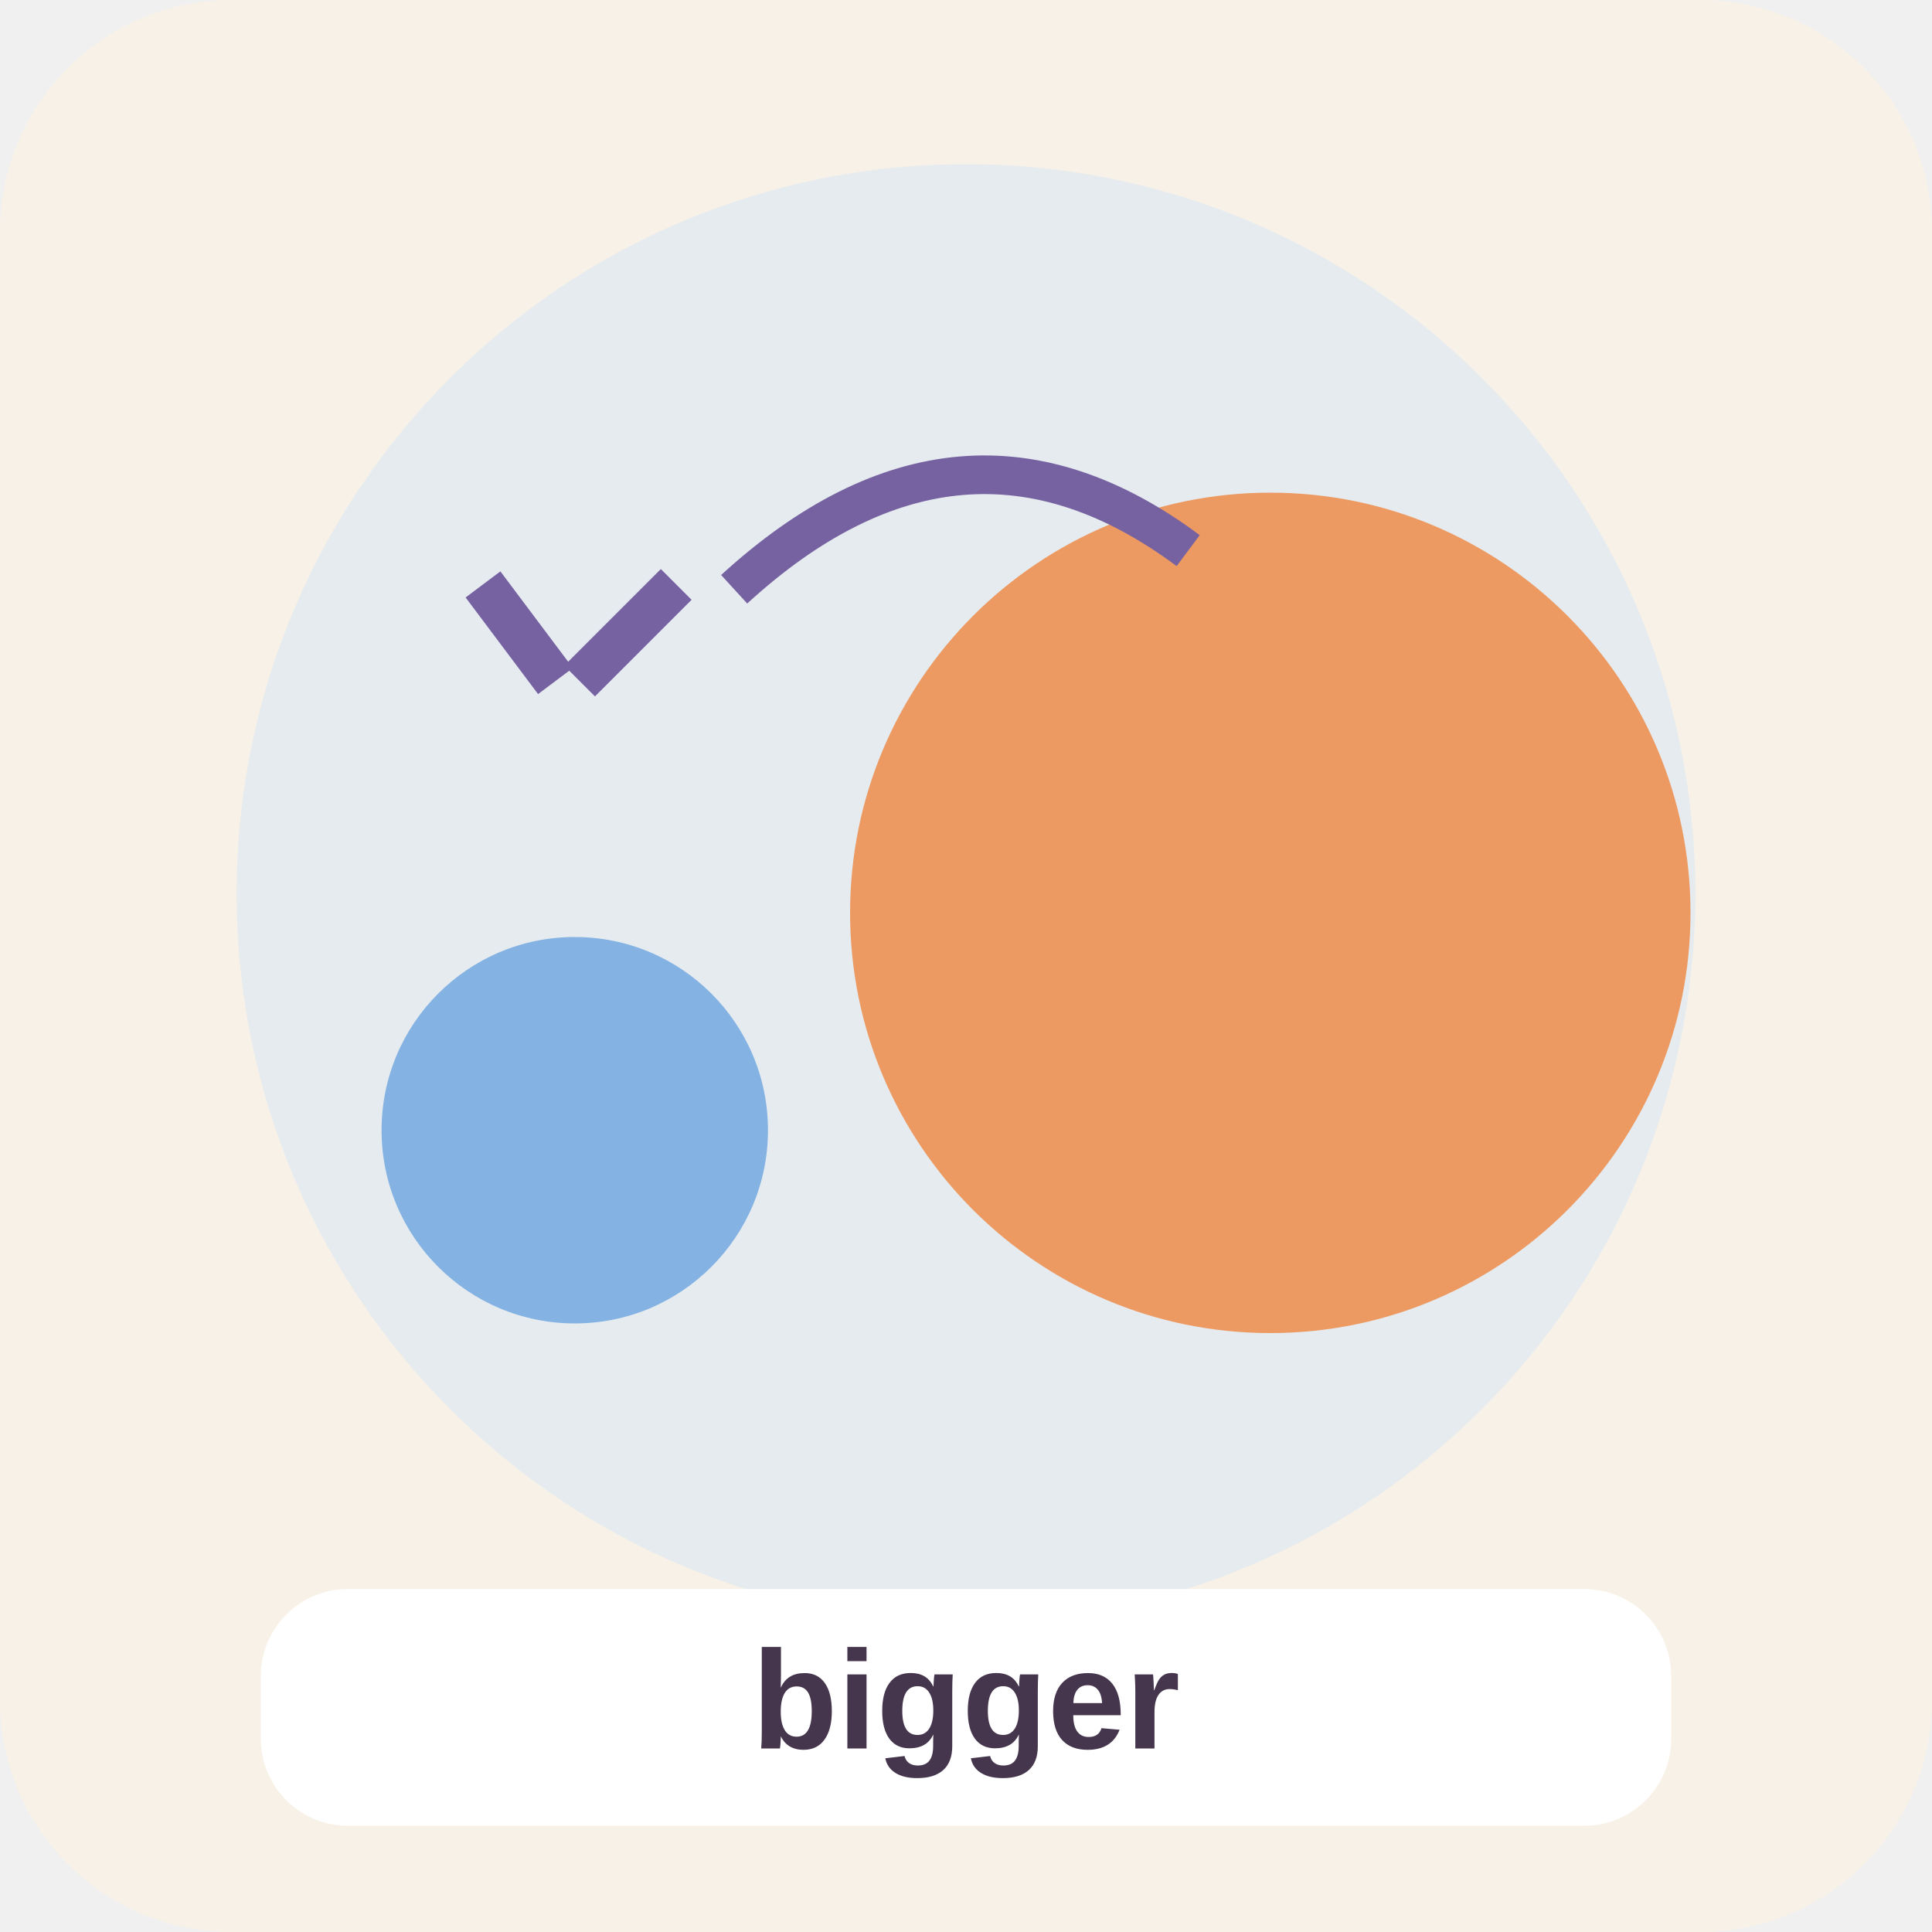
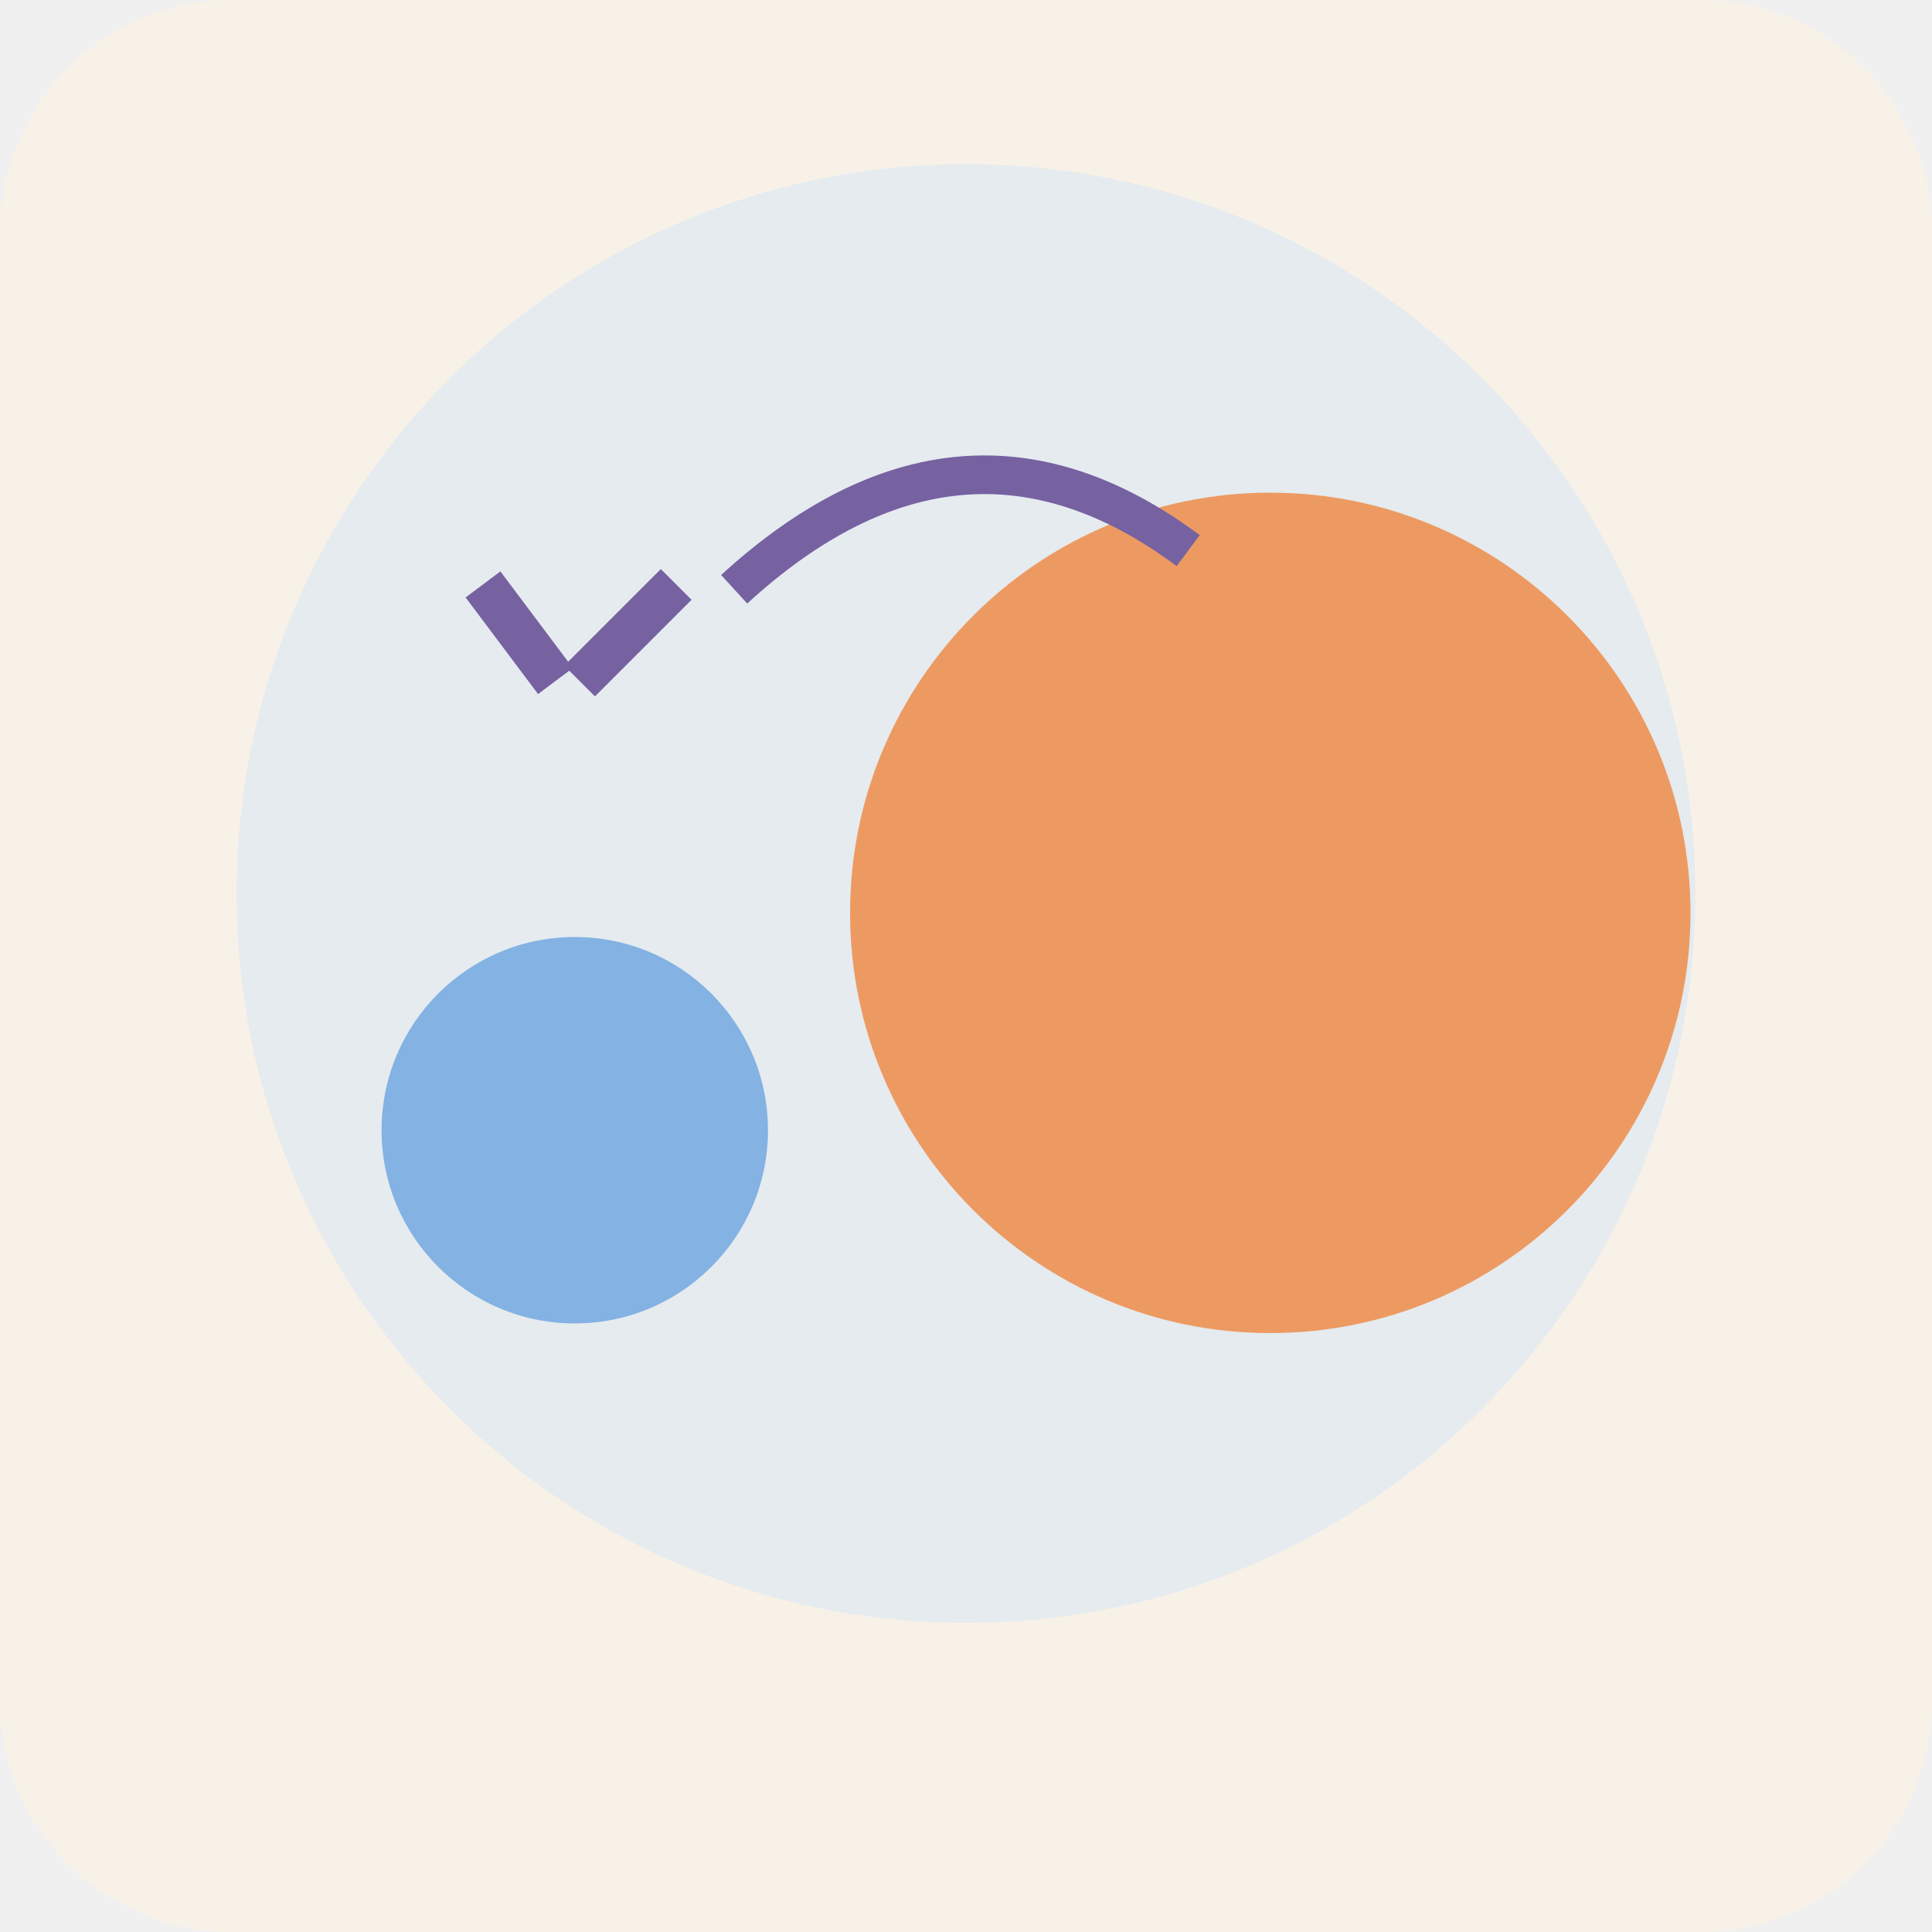
- <svg xmlns="http://www.w3.org/2000/svg" viewBox="0 0 400 400" role="img" aria-label="Illustration of bigger">
+ <svg xmlns="http://www.w3.org/2000/svg" viewBox="0 0 400 400" role="img" aria-label="Study illustration">
  <rect width="400" height="400" rx="48" fill="#f8f1e7" />
  <circle cx="200" cy="185" r="151" fill="#e5ebef" />
  <circle cx="119" cy="234" r="40" fill="#83b2e3" />
  <circle cx="263" cy="189" r="87" fill="#ed9a62" />
  <path d="M115 141l-15-20m20 20 20-20" stroke="#7661a1" stroke-width="9" fill="none" />
  <path d="M152 122q47-43 94-8" stroke="#7661a1" stroke-width="8" fill="none" />
-   <rect x="54" y="329" width="292" height="49" rx="18" fill="#ffffff" />
-   <text x="200" y="362" font-family="Arial,sans-serif" font-size="29" text-anchor="middle" fill="#45364e" font-weight="bold">bigger</text>
</svg>
